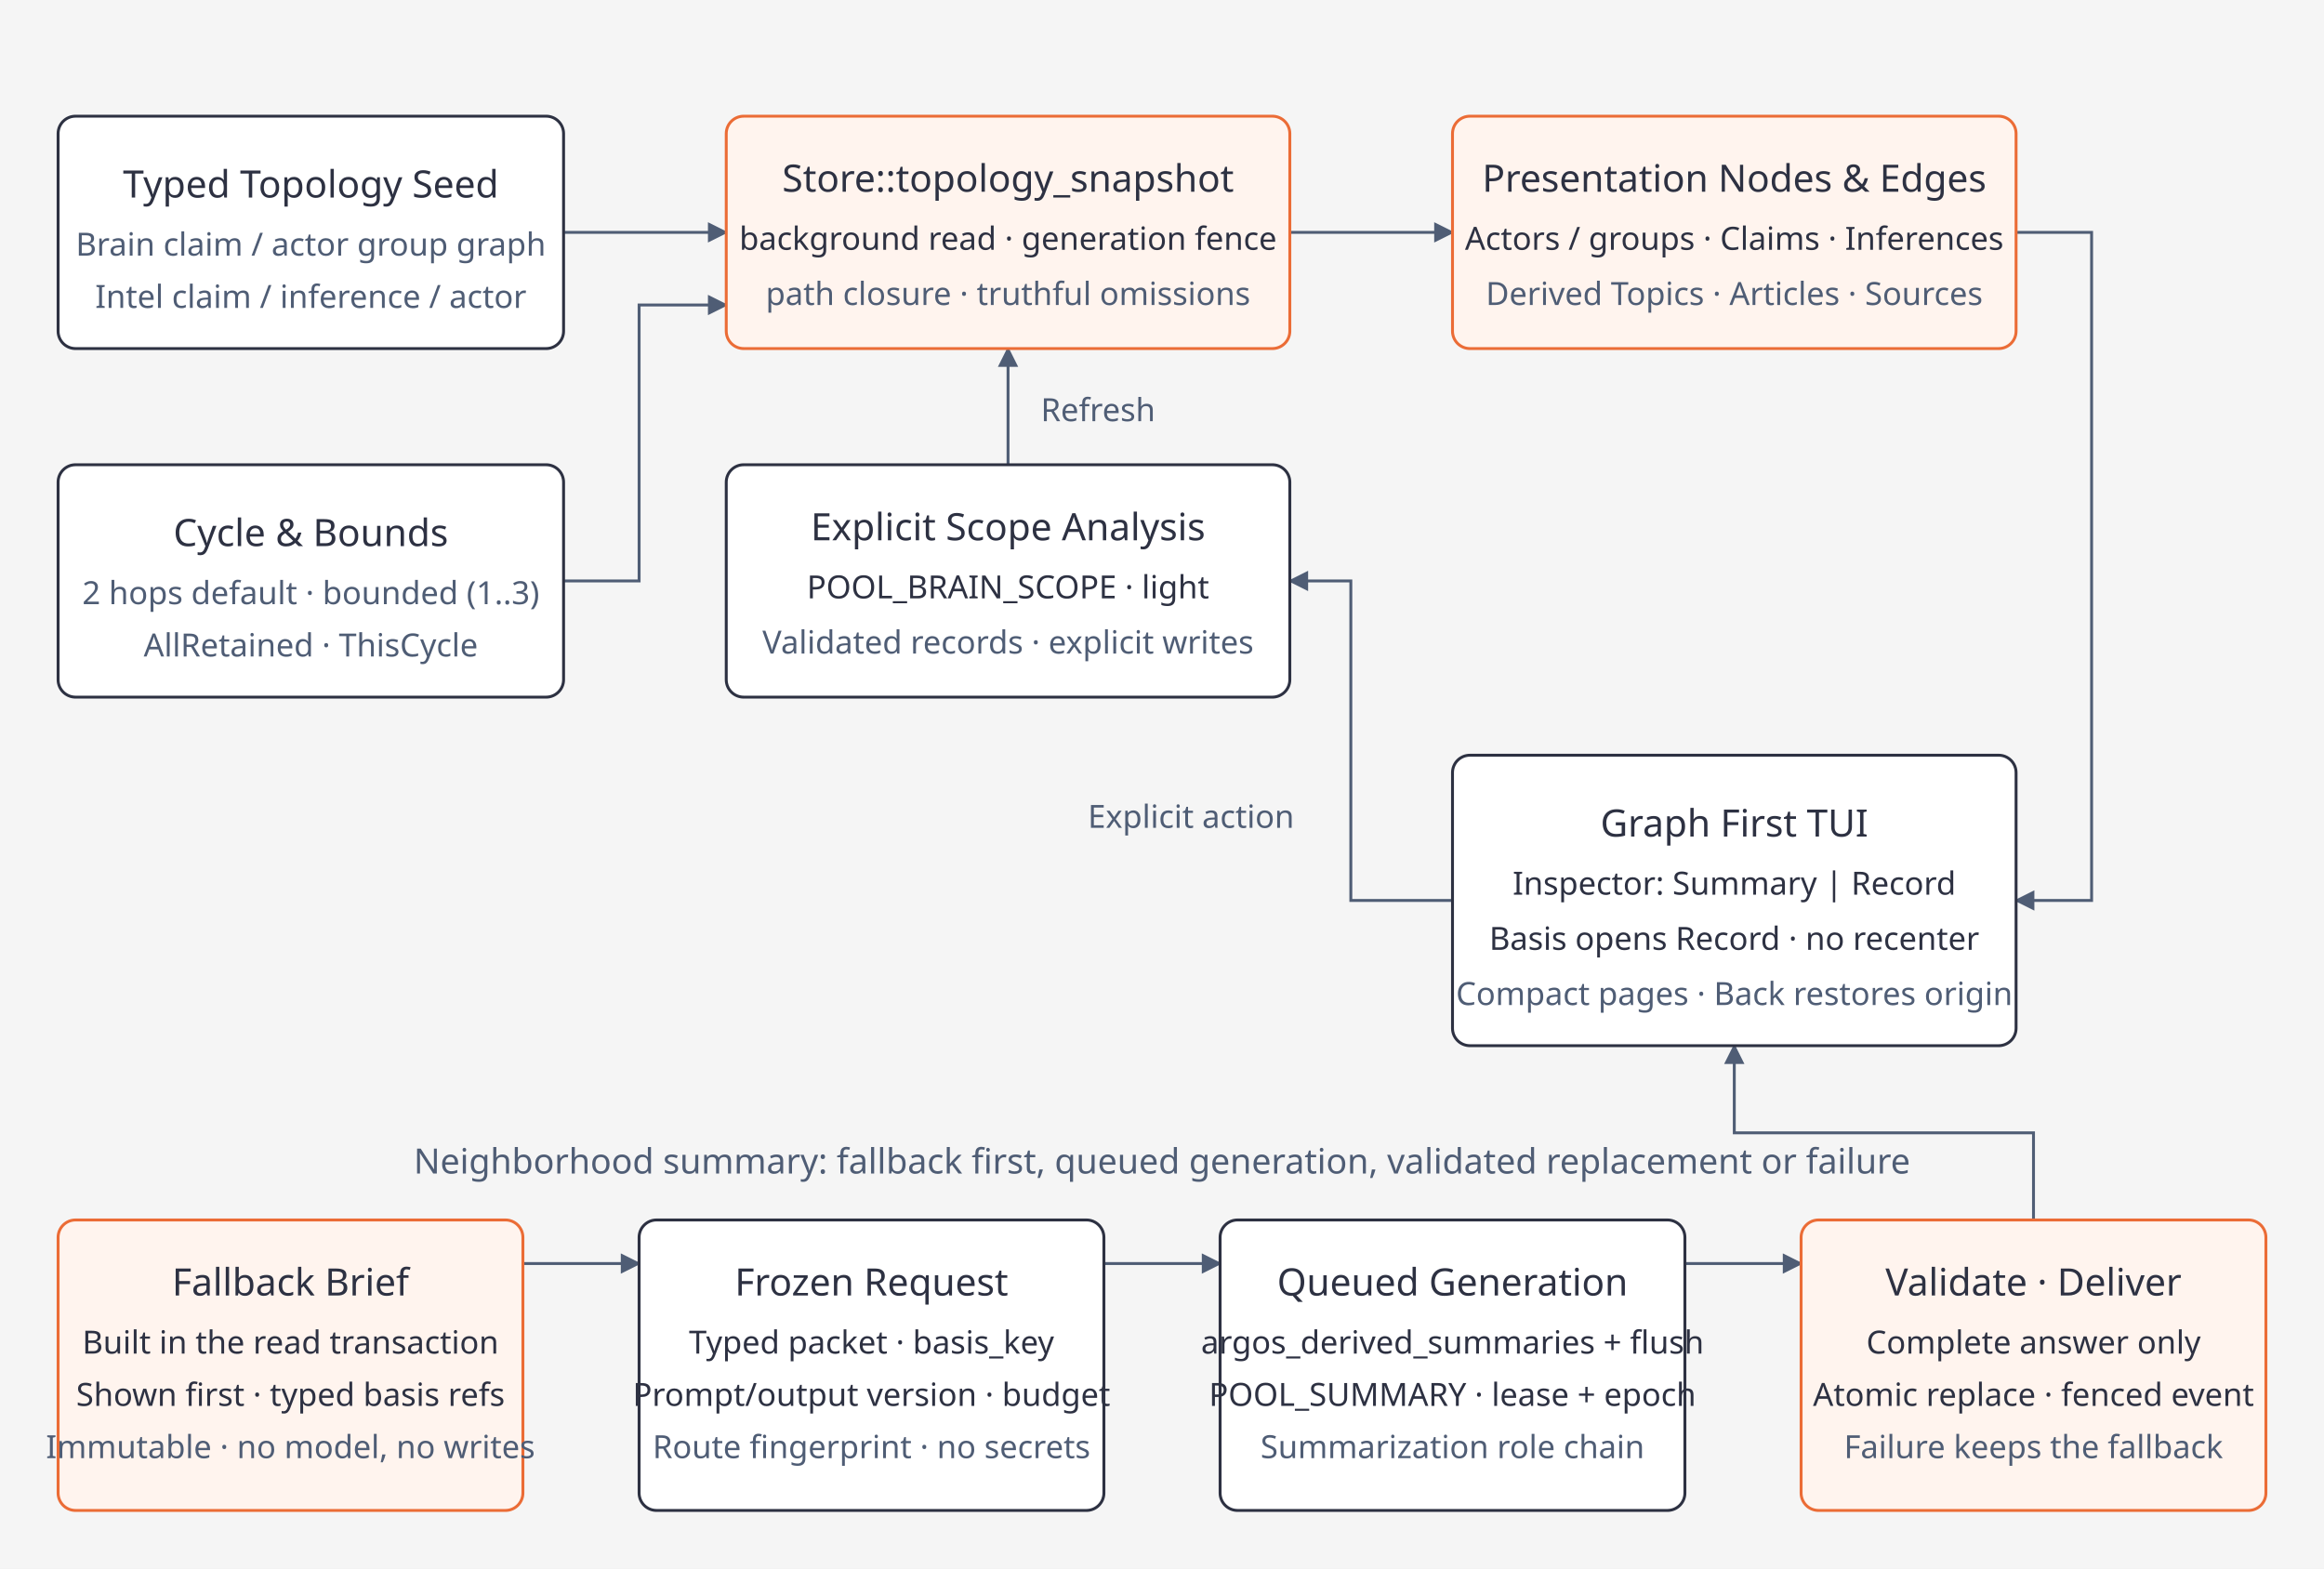
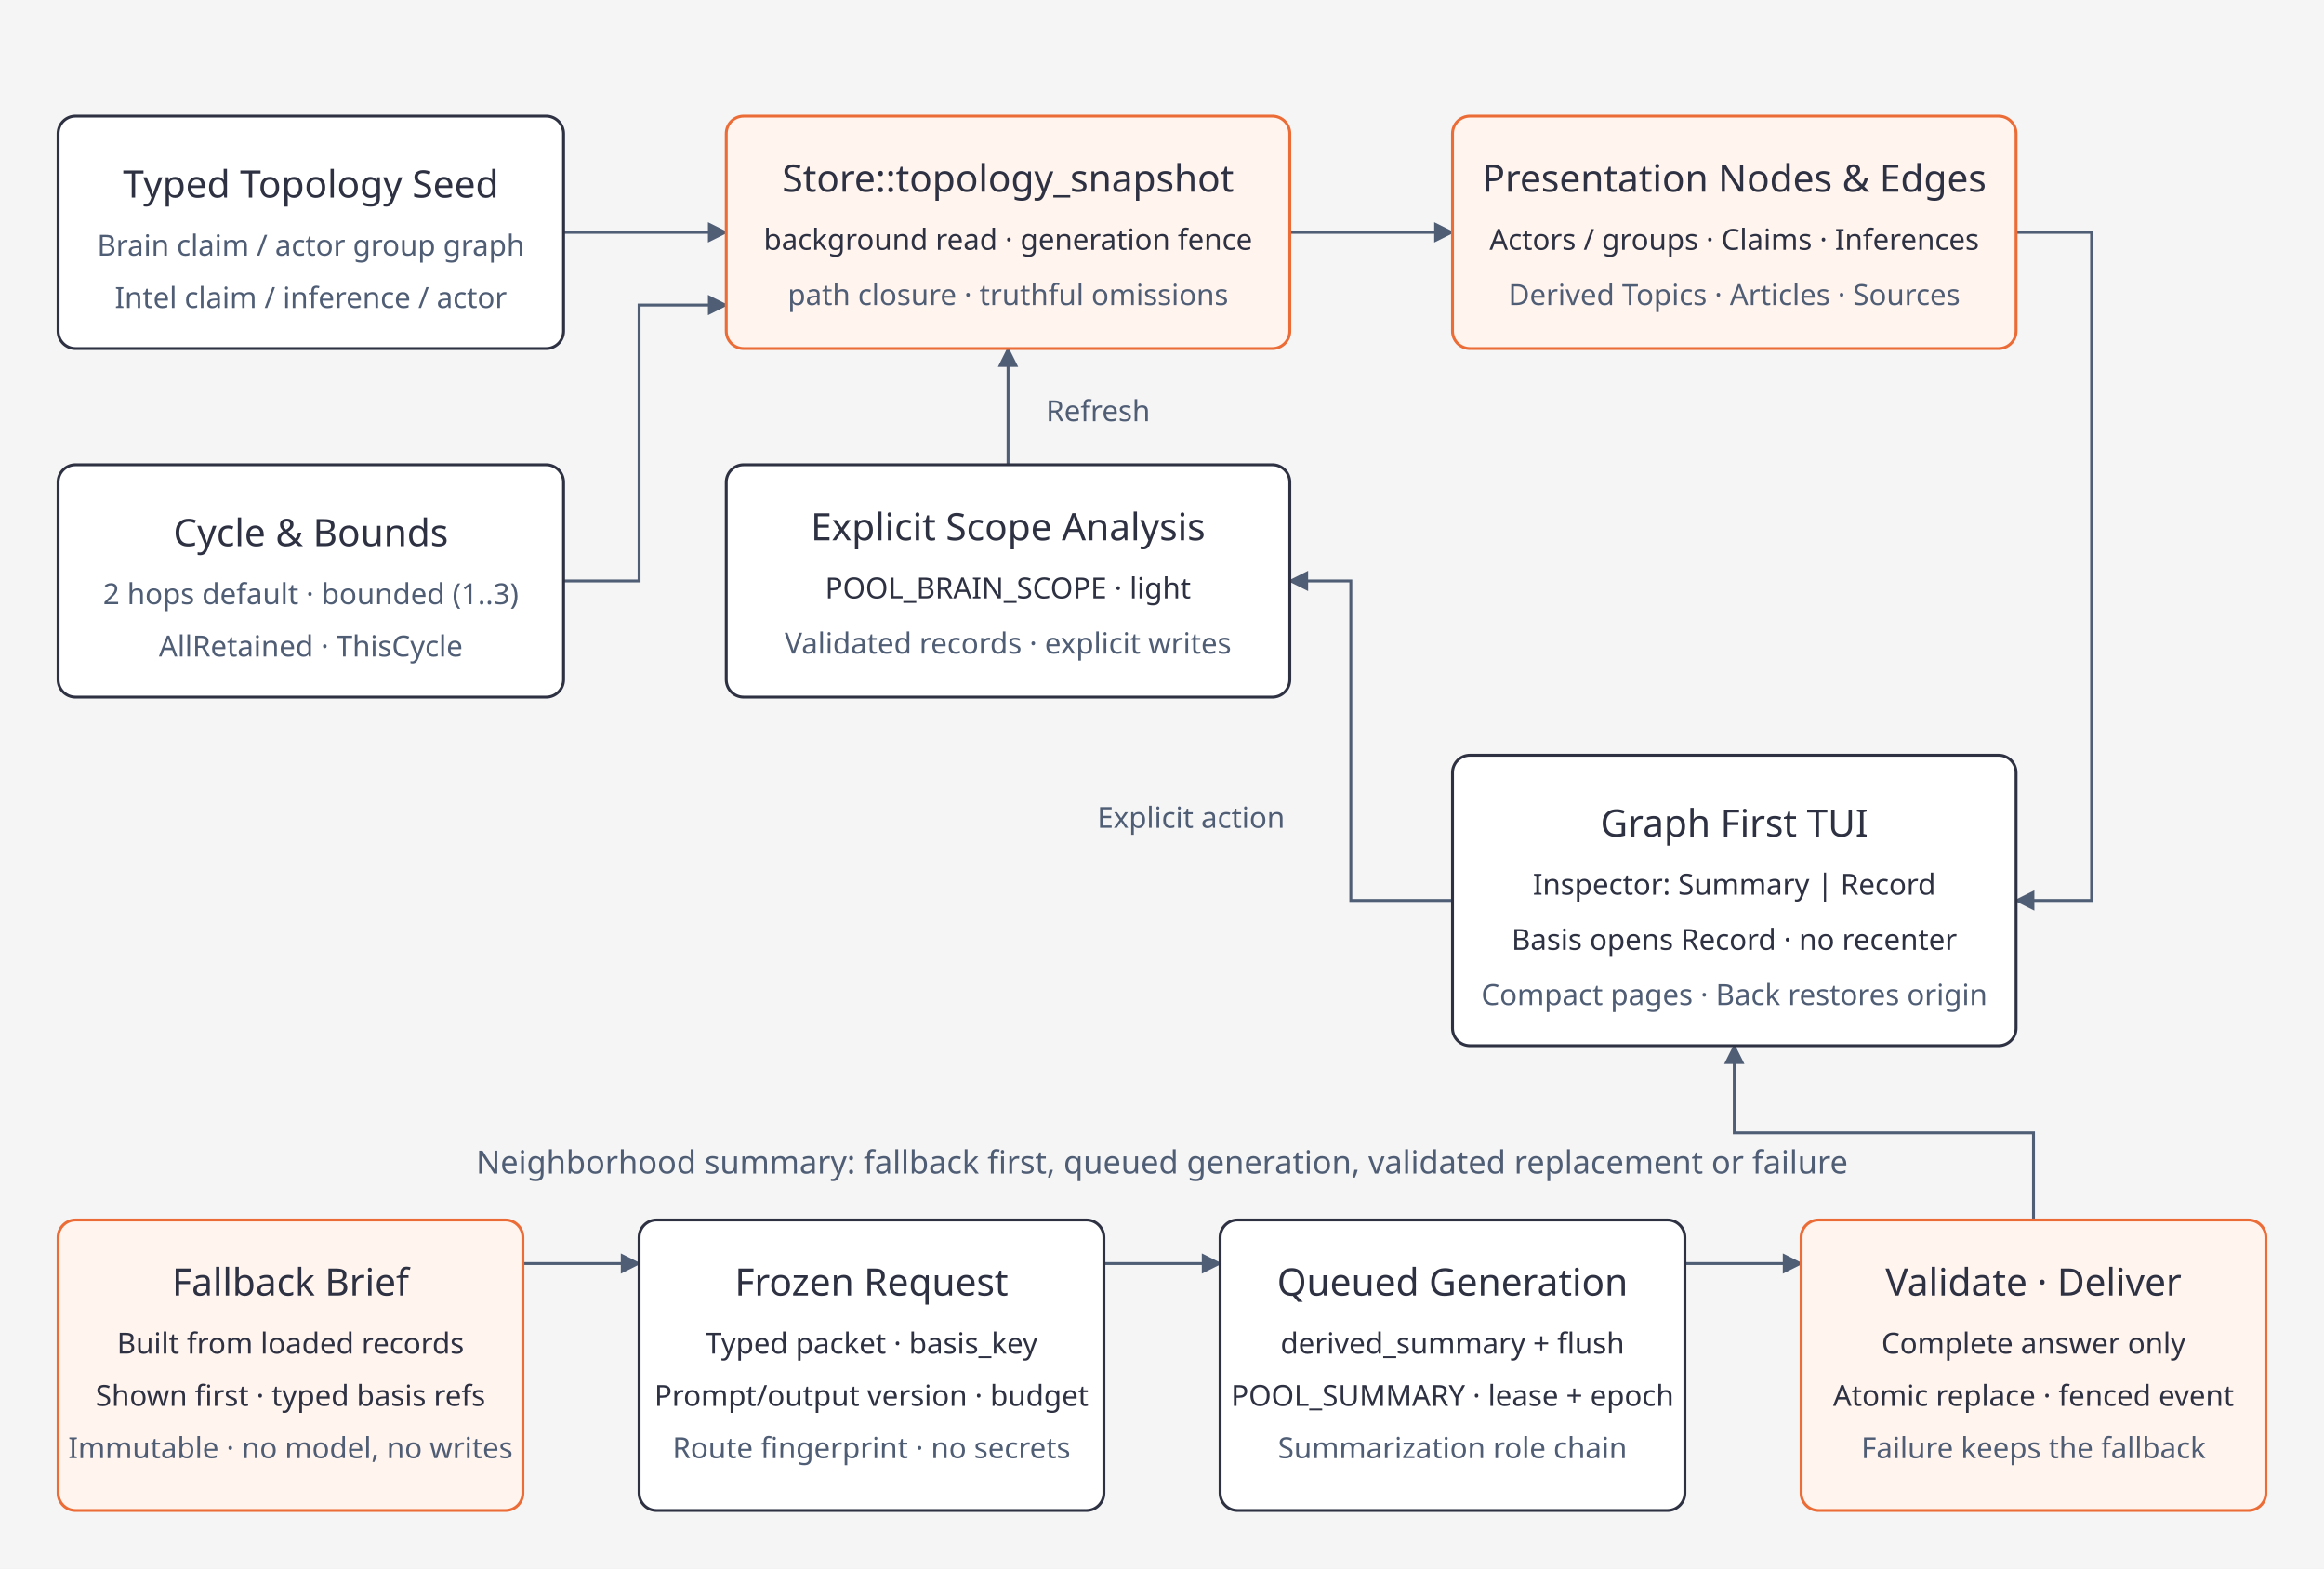
<svg xmlns="http://www.w3.org/2000/svg" viewBox="0 0 800 540" role="img" aria-labelledby="brain-topology-title brain-topology-desc">
  <defs>
    <marker id="arrow" viewBox="0 0 10 10" refX="9" refY="5" markerWidth="7" markerHeight="7" orient="auto">
      <path d="M0 0 L10 5 L0 10 Z" fill="#4f5d75" />
    </marker>
  </defs>
  <rect width="800" height="540" fill="#f5f5f5" />
  <g fill="none" stroke="#4f5d75" marker-end="url(#arrow)">
    <path d="M194 80 H250" />
    <path d="M194 200 H220 V105 H250" />
    <path d="M444 80 H500" />
    <path d="M500 310 H465 V200 H444" />
    <path d="M347 160 V120" />
    <path d="M694 80 H720 V310 H694" />
    <path d="M180 435 H220" />
    <path d="M380 435 H420" />
    <path d="M580 435 H620" />
    <path d="M700 420 V390 H597 V360" />
  </g>
  <g font-family="Geist,system-ui,sans-serif" font-size="13" fill="#2d3142" text-anchor="middle">
-     <text x="410" y="285" font-size="11" fill="#4f5d75">Explicit action</text>
-     <text x="378" y="145" font-size="11" fill="#4f5d75">Refresh</text>
+     <text x="410" y="285" font-size="10" fill="#4f5d75">Explicit action</text>
+     <text x="378" y="145" font-size="10" fill="#4f5d75">Refresh</text>
    <rect x="20" y="40" width="174" height="80" rx="6" fill="#fff" stroke="#2d3142" />
    <text x="107" y="68">Typed Topology Seed</text>
-     <text x="107" y="88" font-size="11" fill="#4f5d75">Brain claim / actor group graph</text>
-     <text x="107" y="106" font-size="11" fill="#4f5d75">Intel claim / inference / actor</text>
+     <text x="107" y="88" font-size="10" fill="#4f5d75">Brain claim / actor group graph</text>
+     <text x="107" y="106" font-size="10" fill="#4f5d75">Intel claim / inference / actor</text>
    <rect x="20" y="160" width="174" height="80" rx="6" fill="#fff" stroke="#2d3142" />
    <text x="107" y="188">Cycle &amp; Bounds</text>
-     <text x="107" y="208" font-size="11" fill="#4f5d75">2 hops default · bounded (1..3)</text>
-     <text x="107" y="226" font-size="11" fill="#4f5d75">AllRetained · ThisCycle</text>
+     <text x="107" y="208" font-size="10" fill="#4f5d75">2 hops default · bounded (1..3)</text>
+     <text x="107" y="226" font-size="10" fill="#4f5d75">AllRetained · ThisCycle</text>
    <rect x="250" y="40" width="194" height="80" rx="6" fill="#fff4ee" stroke="#eb6c36" />
    <text x="347" y="66">Store::topology_snapshot</text>
-     <text x="347" y="86" font-size="11">background read · generation fence</text>
-     <text x="347" y="105" font-size="11" fill="#4f5d75">path closure · truthful omissions</text>
+     <text x="347" y="86" font-size="10">background read · generation fence</text>
+     <text x="347" y="105" font-size="10" fill="#4f5d75">path closure · truthful omissions</text>
    <rect x="250" y="160" width="194" height="80" rx="6" fill="#fff" stroke="#2d3142" />
    <text x="347" y="186">Explicit Scope Analysis</text>
-     <text x="347" y="206" font-size="11">POOL_BRAIN_SCOPE · light</text>
-     <text x="347" y="225" font-size="11" fill="#4f5d75">Validated records · explicit writes</text>
+     <text x="347" y="206" font-size="10">POOL_BRAIN_SCOPE · light</text>
+     <text x="347" y="225" font-size="10" fill="#4f5d75">Validated records · explicit writes</text>
    <rect x="500" y="40" width="194" height="80" rx="6" fill="#fff4ee" stroke="#eb6c36" />
    <text x="597" y="66">Presentation Nodes &amp; Edges</text>
-     <text x="597" y="86" font-size="11">Actors / groups · Claims · Inferences</text>
-     <text x="597" y="105" font-size="11" fill="#4f5d75">Derived Topics · Articles · Sources</text>
+     <text x="597" y="86" font-size="10">Actors / groups · Claims · Inferences</text>
+     <text x="597" y="105" font-size="10" fill="#4f5d75">Derived Topics · Articles · Sources</text>
    <rect x="500" y="260" width="194" height="100" rx="6" fill="#fff" stroke="#2d3142" />
    <text x="597" y="288">Graph First TUI</text>
-     <text x="597" y="308" font-size="11">Inspector: Summary | Record</text>
-     <text x="597" y="327" font-size="11">Basis opens Record · no recenter</text>
-     <text x="597" y="346" font-size="11" fill="#4f5d75">Compact pages · Back restores origin</text>
+     <text x="597" y="308" font-size="10">Inspector: Summary | Record</text>
+     <text x="597" y="327" font-size="10">Basis opens Record · no recenter</text>
+     <text x="597" y="346" font-size="10" fill="#4f5d75">Compact pages · Back restores origin</text>
  </g>
  <g font-family="Geist,system-ui,sans-serif" font-size="13" fill="#2d3142" text-anchor="middle">
-     <text x="400" y="404" font-size="12" fill="#4f5d75">Neighborhood summary: fallback first, queued generation, validated replacement or failure</text>
+     <text x="400" y="404" font-size="11" fill="#4f5d75">Neighborhood summary: fallback first, queued generation, validated replacement or failure</text>
    <rect x="20" y="420" width="160" height="100" rx="6" fill="#fff4ee" stroke="#eb6c36" />
    <text x="100" y="446">Fallback Brief</text>
-     <text x="100" y="466" font-size="11">Built in the read transaction</text>
-     <text x="100" y="484" font-size="11">Shown first · typed basis refs</text>
-     <text x="100" y="502" font-size="11" fill="#4f5d75">Immutable · no model, no writes</text>
+     <text x="100" y="466" font-size="10">Built from loaded records</text>
+     <text x="100" y="484" font-size="10">Shown first · typed basis refs</text>
+     <text x="100" y="502" font-size="10" fill="#4f5d75">Immutable · no model, no writes</text>
    <rect x="220" y="420" width="160" height="100" rx="6" fill="#fff" stroke="#2d3142" />
    <text x="300" y="446">Frozen Request</text>
-     <text x="300" y="466" font-size="11">Typed packet · basis_key</text>
-     <text x="300" y="484" font-size="11">Prompt/output version · budget</text>
-     <text x="300" y="502" font-size="11" fill="#4f5d75">Route fingerprint · no secrets</text>
+     <text x="300" y="466" font-size="10">Typed packet · basis_key</text>
+     <text x="300" y="484" font-size="10">Prompt/output version · budget</text>
+     <text x="300" y="502" font-size="10" fill="#4f5d75">Route fingerprint · no secrets</text>
    <rect x="420" y="420" width="160" height="100" rx="6" fill="#fff" stroke="#2d3142" />
    <text x="500" y="446">Queued Generation</text>
-     <text x="500" y="466" font-size="11">argos_derived_summaries + flush</text>
-     <text x="500" y="484" font-size="11">POOL_SUMMARY · lease + epoch</text>
-     <text x="500" y="502" font-size="11" fill="#4f5d75">Summarization role chain</text>
+     <text x="500" y="466" font-size="10">derived_summary + flush</text>
+     <text x="500" y="484" font-size="10">POOL_SUMMARY · lease + epoch</text>
+     <text x="500" y="502" font-size="10" fill="#4f5d75">Summarization role chain</text>
    <rect x="620" y="420" width="160" height="100" rx="6" fill="#fff4ee" stroke="#eb6c36" />
    <text x="700" y="446">Validate · Deliver</text>
-     <text x="700" y="466" font-size="11">Complete answer only</text>
-     <text x="700" y="484" font-size="11">Atomic replace · fenced event</text>
-     <text x="700" y="502" font-size="11" fill="#4f5d75">Failure keeps the fallback</text>
+     <text x="700" y="466" font-size="10">Complete answer only</text>
+     <text x="700" y="484" font-size="10">Atomic replace · fenced event</text>
+     <text x="700" y="502" font-size="10" fill="#4f5d75">Failure keeps the fallback</text>
  </g>
</svg>
